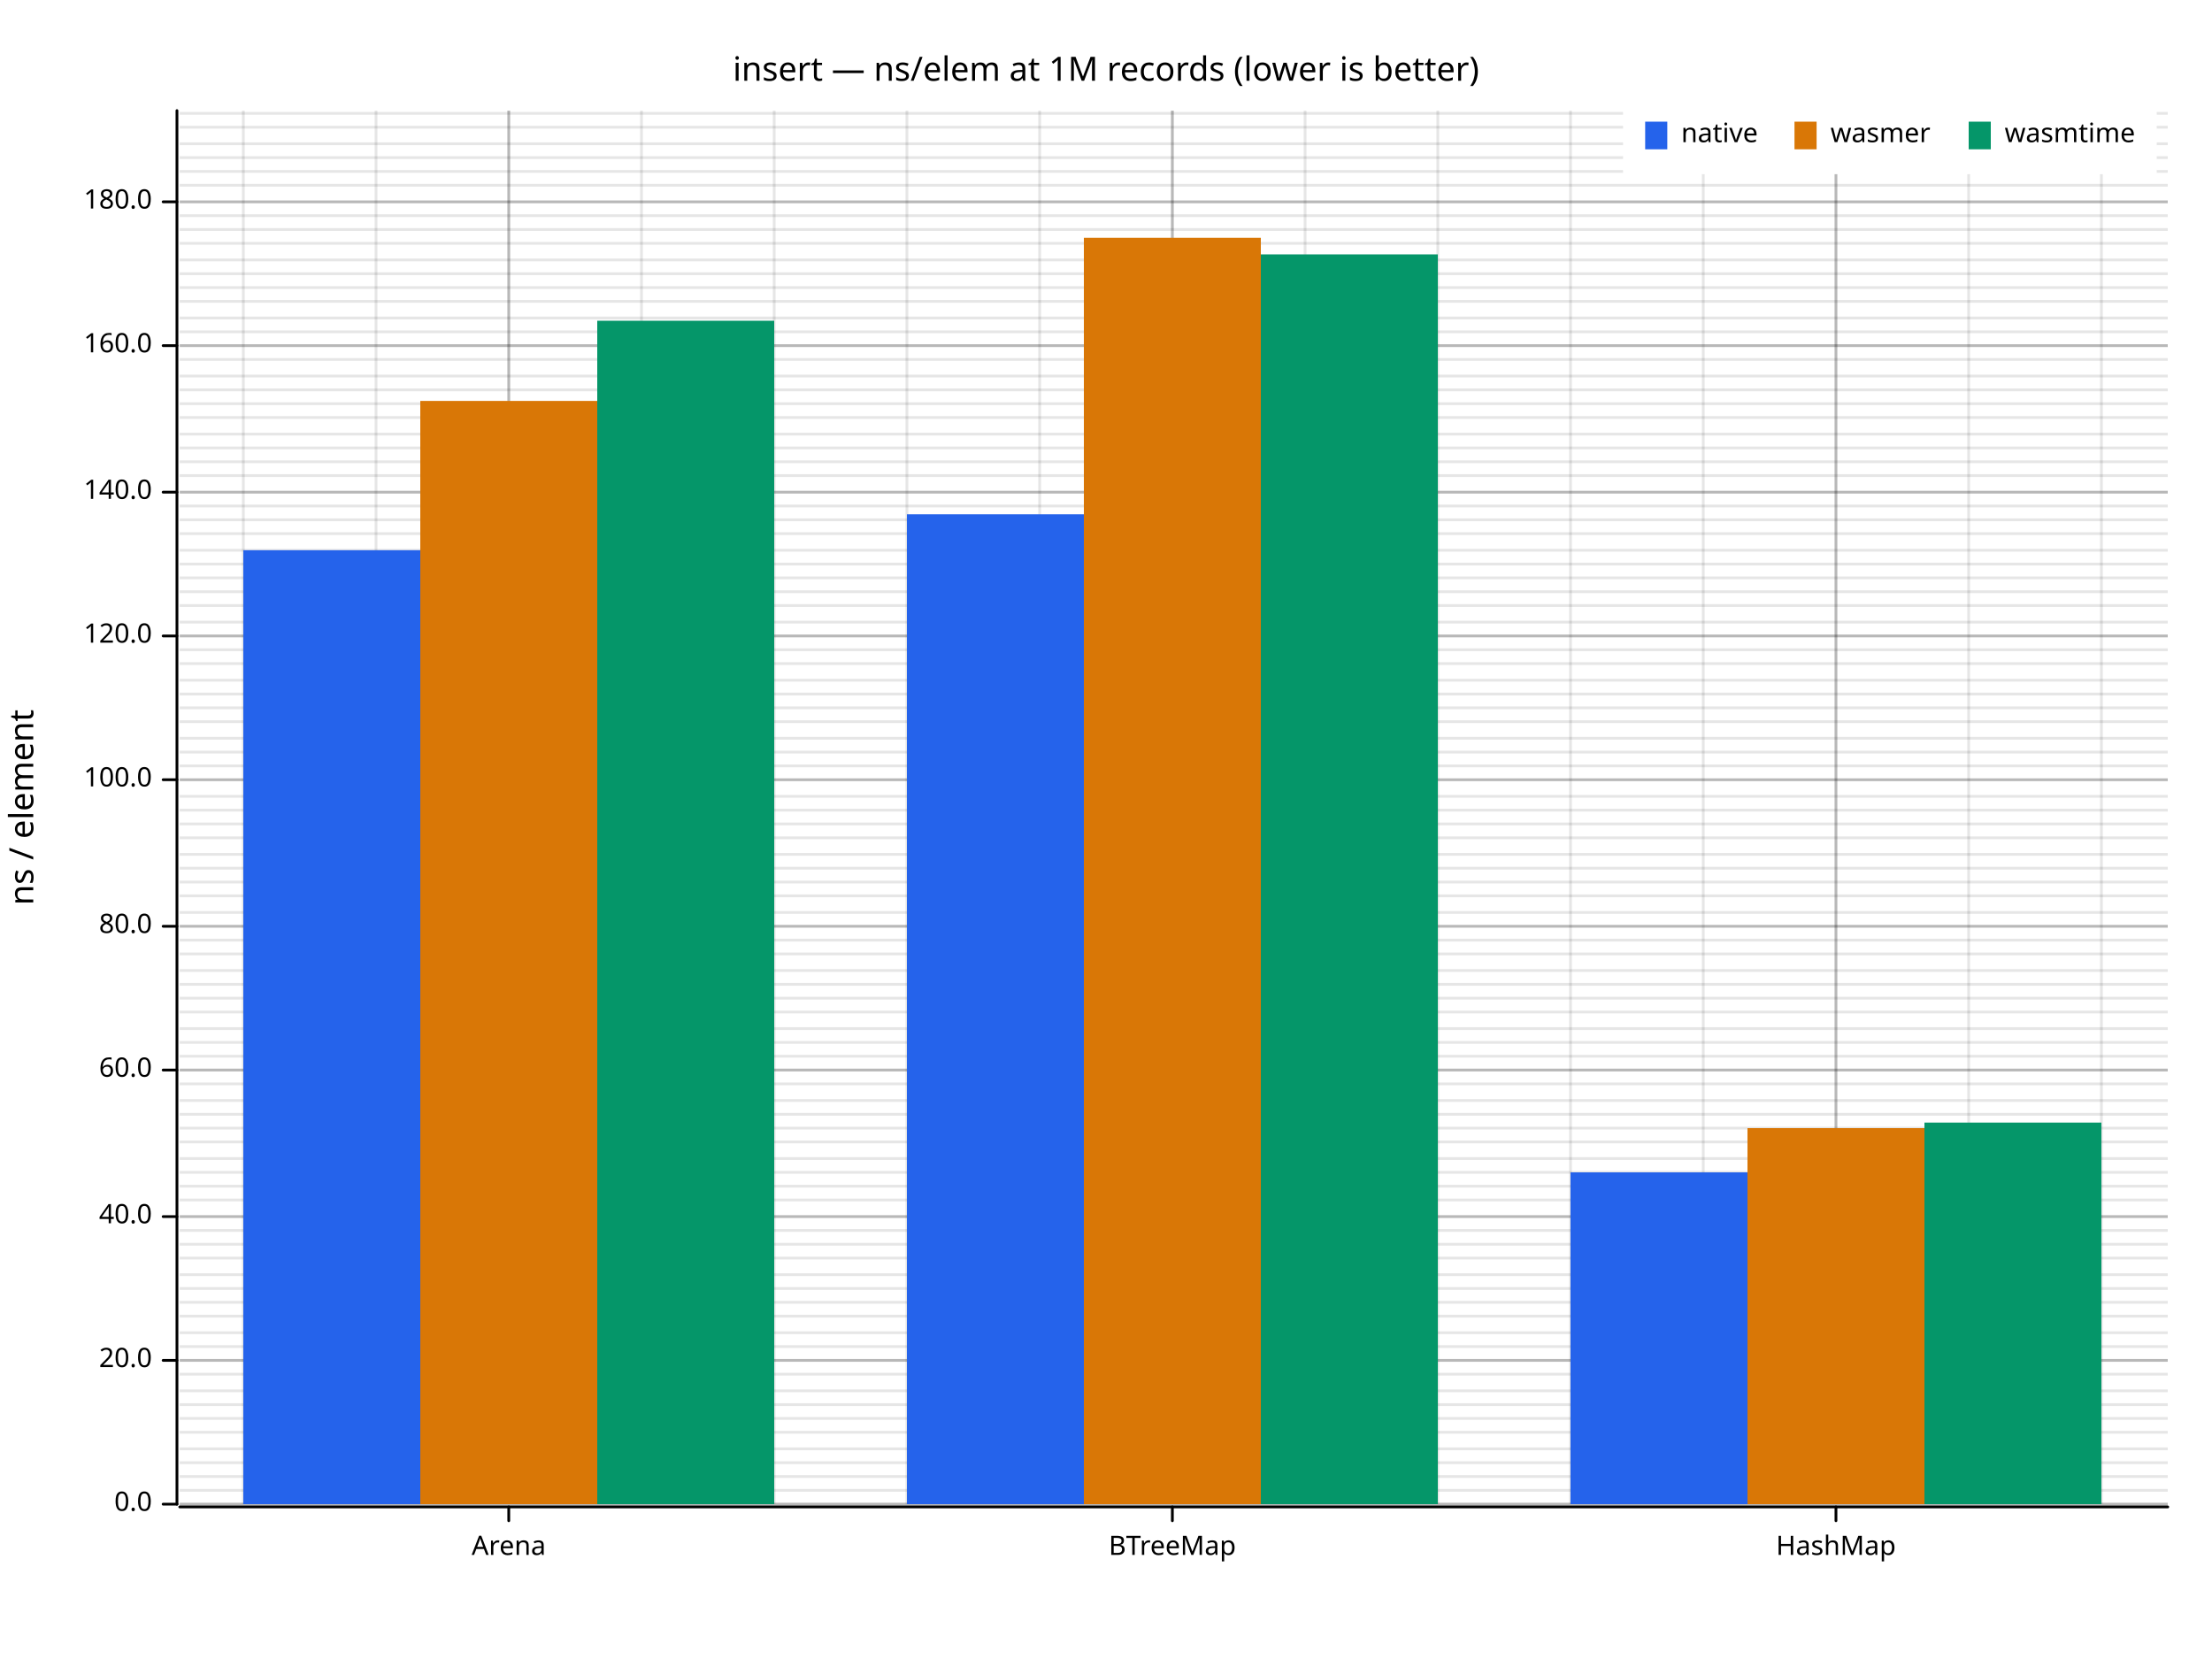
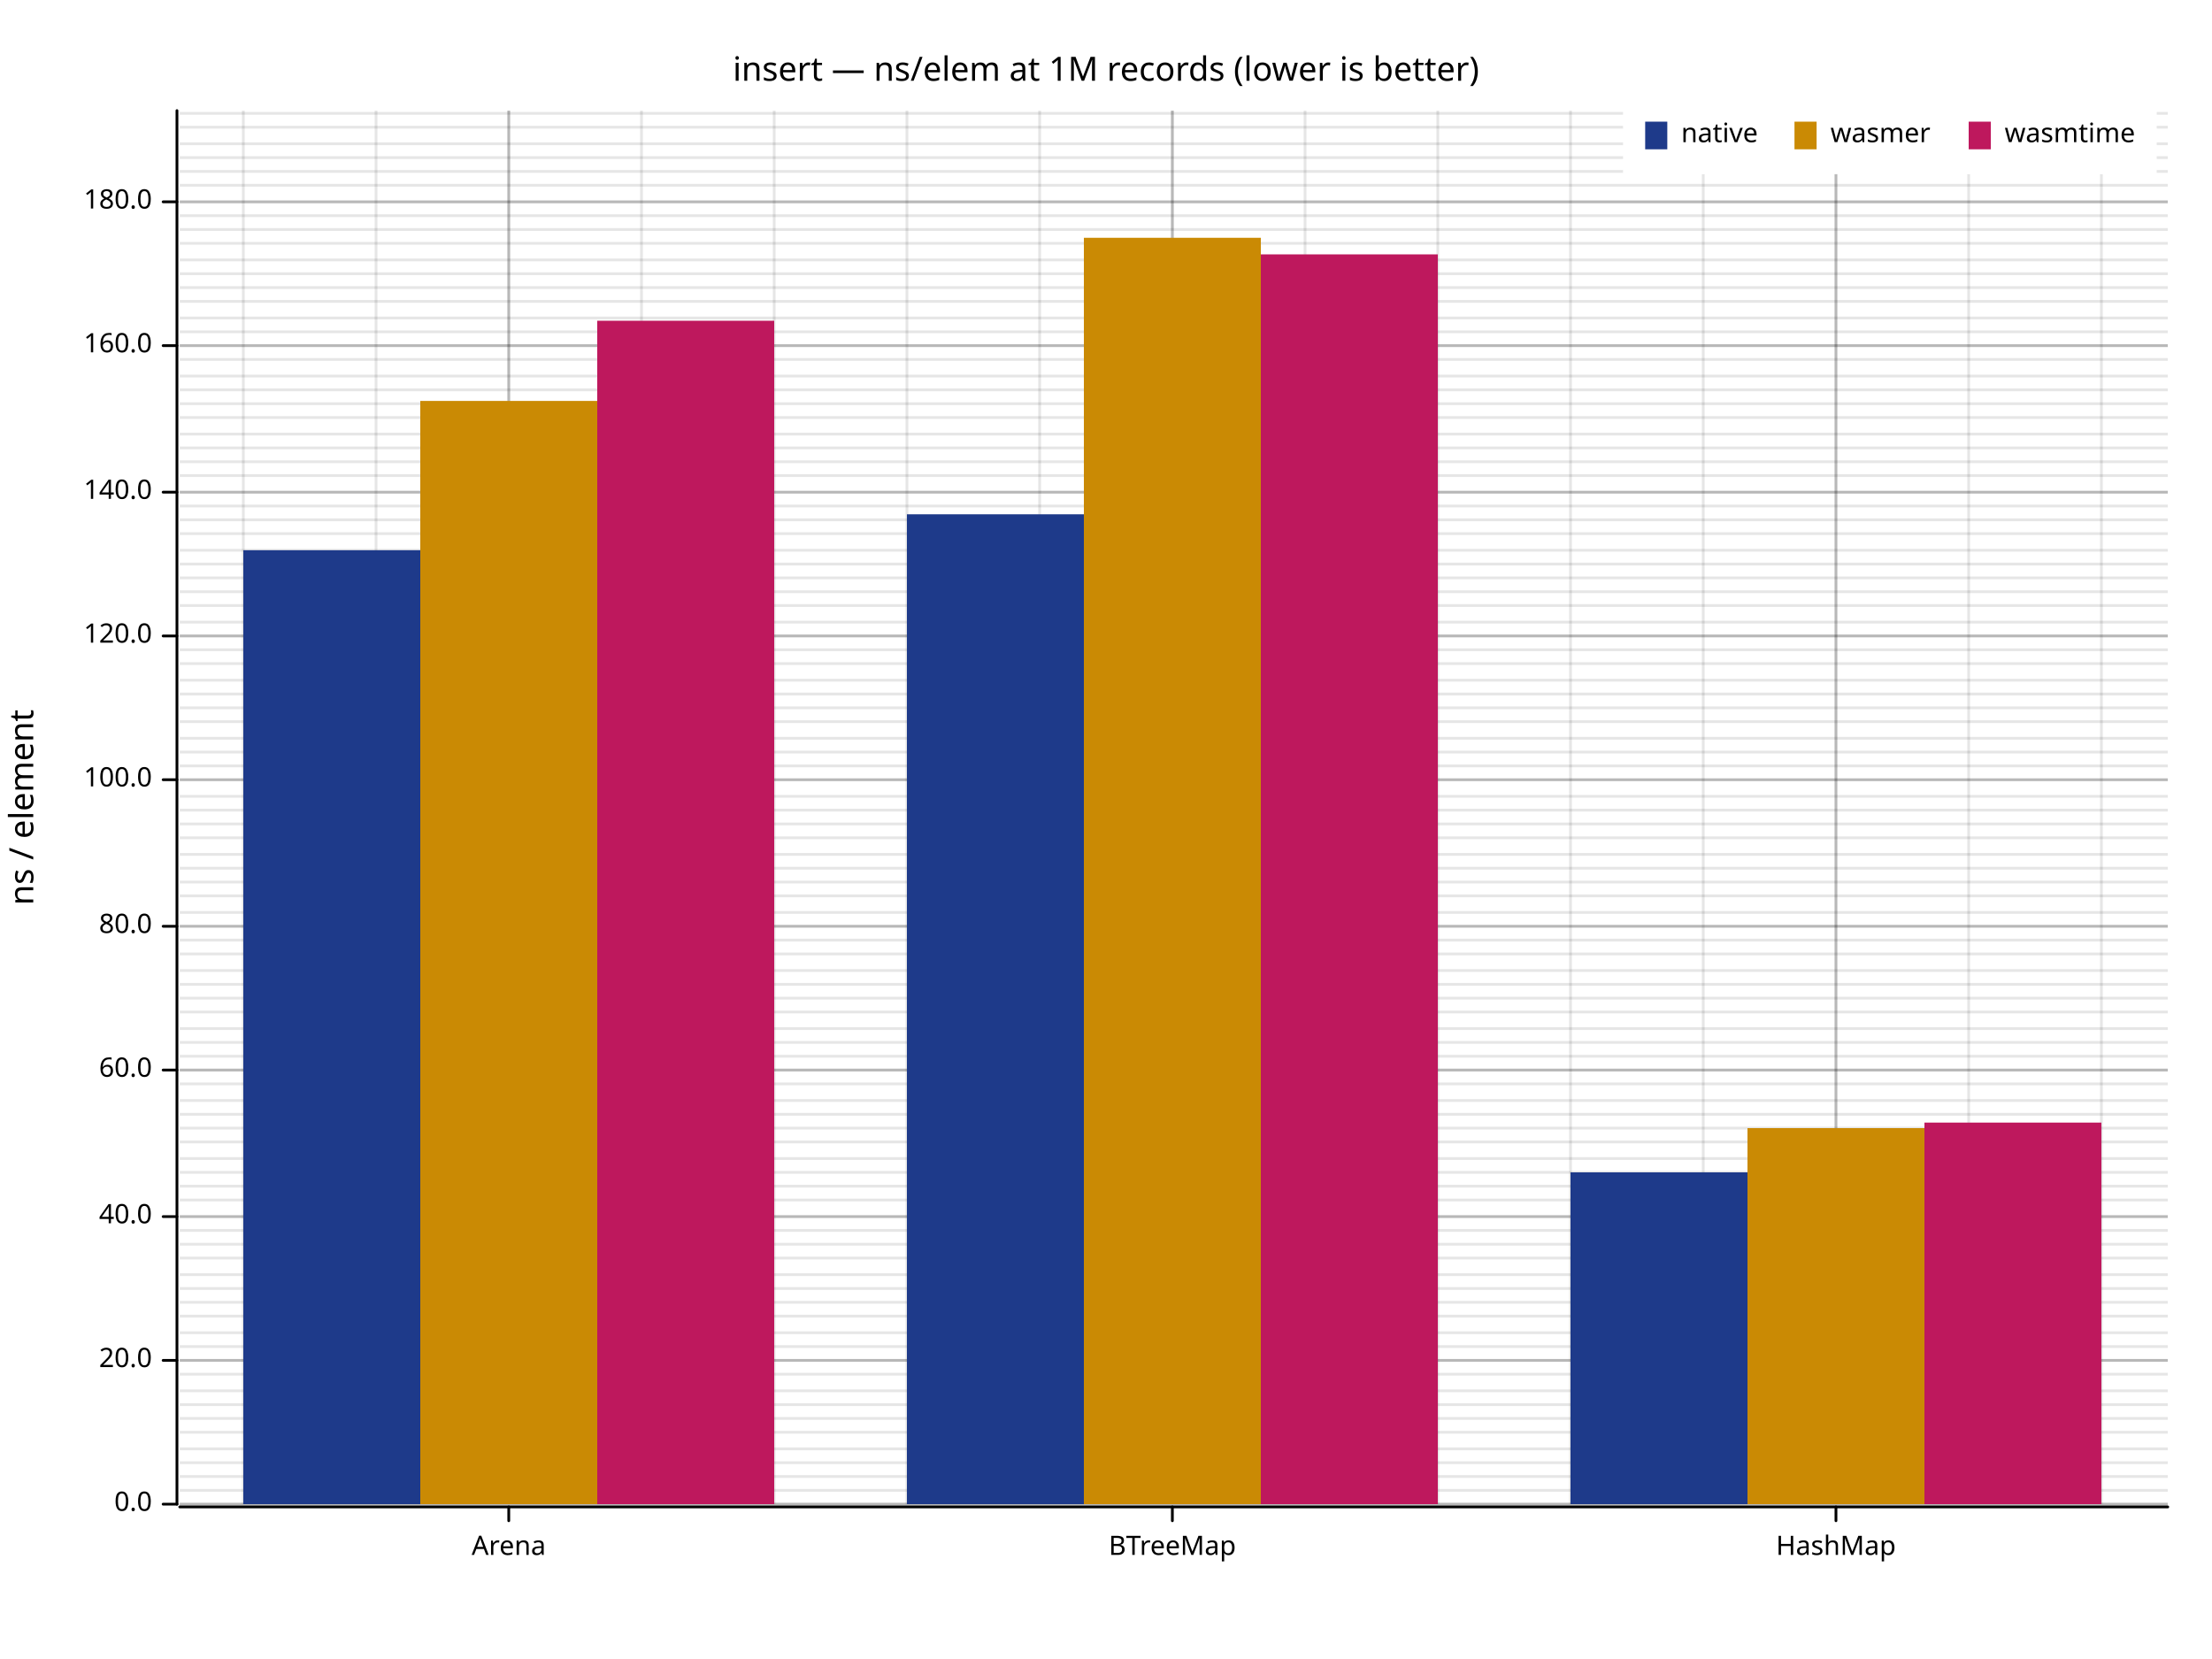
<svg xmlns="http://www.w3.org/2000/svg" width="800" height="600" viewBox="0 0 800 600">
  <rect x="0" y="0" width="800" height="600" opacity="1" fill="#FFFFFF" stroke="none" />
  <text x="400" y="20" dy="0.76em" text-anchor="middle" font-family="sans-serif" font-size="12.097" opacity="1" fill="#000000">
insert — ns/elem at 1M records (lower is better)
</text>
  <line opacity="0.1" stroke="#000000" stroke-width="1" x1="88" y1="544" x2="88" y2="40" />
  <line opacity="0.1" stroke="#000000" stroke-width="1" x1="136" y1="544" x2="136" y2="40" />
  <line opacity="0.1" stroke="#000000" stroke-width="1" x1="184" y1="544" x2="184" y2="40" />
  <line opacity="0.1" stroke="#000000" stroke-width="1" x1="232" y1="544" x2="232" y2="40" />
  <line opacity="0.1" stroke="#000000" stroke-width="1" x1="280" y1="544" x2="280" y2="40" />
  <line opacity="0.1" stroke="#000000" stroke-width="1" x1="328" y1="544" x2="328" y2="40" />
  <line opacity="0.1" stroke="#000000" stroke-width="1" x1="376" y1="544" x2="376" y2="40" />
  <line opacity="0.1" stroke="#000000" stroke-width="1" x1="424" y1="544" x2="424" y2="40" />
  <line opacity="0.1" stroke="#000000" stroke-width="1" x1="472" y1="544" x2="472" y2="40" />
  <line opacity="0.1" stroke="#000000" stroke-width="1" x1="520" y1="544" x2="520" y2="40" />
  <line opacity="0.1" stroke="#000000" stroke-width="1" x1="568" y1="544" x2="568" y2="40" />
  <line opacity="0.1" stroke="#000000" stroke-width="1" x1="616" y1="544" x2="616" y2="40" />
  <line opacity="0.1" stroke="#000000" stroke-width="1" x1="664" y1="544" x2="664" y2="40" />
  <line opacity="0.1" stroke="#000000" stroke-width="1" x1="712" y1="544" x2="712" y2="40" />
  <line opacity="0.1" stroke="#000000" stroke-width="1" x1="760" y1="544" x2="760" y2="40" />
  <line opacity="0.1" stroke="#000000" stroke-width="1" x1="65" y1="544" x2="784" y2="544" />
  <line opacity="0.1" stroke="#000000" stroke-width="1" x1="65" y1="539" x2="784" y2="539" />
  <line opacity="0.1" stroke="#000000" stroke-width="1" x1="65" y1="534" x2="784" y2="534" />
  <line opacity="0.1" stroke="#000000" stroke-width="1" x1="65" y1="529" x2="784" y2="529" />
  <line opacity="0.1" stroke="#000000" stroke-width="1" x1="65" y1="524" x2="784" y2="524" />
  <line opacity="0.1" stroke="#000000" stroke-width="1" x1="65" y1="518" x2="784" y2="518" />
  <line opacity="0.1" stroke="#000000" stroke-width="1" x1="65" y1="513" x2="784" y2="513" />
  <line opacity="0.1" stroke="#000000" stroke-width="1" x1="65" y1="508" x2="784" y2="508" />
  <line opacity="0.1" stroke="#000000" stroke-width="1" x1="65" y1="503" x2="784" y2="503" />
  <line opacity="0.1" stroke="#000000" stroke-width="1" x1="65" y1="497" x2="784" y2="497" />
  <line opacity="0.1" stroke="#000000" stroke-width="1" x1="65" y1="492" x2="784" y2="492" />
  <line opacity="0.1" stroke="#000000" stroke-width="1" x1="65" y1="487" x2="784" y2="487" />
  <line opacity="0.1" stroke="#000000" stroke-width="1" x1="65" y1="482" x2="784" y2="482" />
  <line opacity="0.1" stroke="#000000" stroke-width="1" x1="65" y1="476" x2="784" y2="476" />
  <line opacity="0.1" stroke="#000000" stroke-width="1" x1="65" y1="471" x2="784" y2="471" />
  <line opacity="0.1" stroke="#000000" stroke-width="1" x1="65" y1="466" x2="784" y2="466" />
  <line opacity="0.1" stroke="#000000" stroke-width="1" x1="65" y1="461" x2="784" y2="461" />
  <line opacity="0.1" stroke="#000000" stroke-width="1" x1="65" y1="455" x2="784" y2="455" />
  <line opacity="0.1" stroke="#000000" stroke-width="1" x1="65" y1="450" x2="784" y2="450" />
  <line opacity="0.1" stroke="#000000" stroke-width="1" x1="65" y1="445" x2="784" y2="445" />
  <line opacity="0.1" stroke="#000000" stroke-width="1" x1="65" y1="440" x2="784" y2="440" />
  <line opacity="0.1" stroke="#000000" stroke-width="1" x1="65" y1="434" x2="784" y2="434" />
  <line opacity="0.1" stroke="#000000" stroke-width="1" x1="65" y1="429" x2="784" y2="429" />
  <line opacity="0.1" stroke="#000000" stroke-width="1" x1="65" y1="424" x2="784" y2="424" />
  <line opacity="0.1" stroke="#000000" stroke-width="1" x1="65" y1="419" x2="784" y2="419" />
  <line opacity="0.1" stroke="#000000" stroke-width="1" x1="65" y1="413" x2="784" y2="413" />
  <line opacity="0.1" stroke="#000000" stroke-width="1" x1="65" y1="408" x2="784" y2="408" />
  <line opacity="0.1" stroke="#000000" stroke-width="1" x1="65" y1="403" x2="784" y2="403" />
  <line opacity="0.1" stroke="#000000" stroke-width="1" x1="65" y1="398" x2="784" y2="398" />
  <line opacity="0.1" stroke="#000000" stroke-width="1" x1="65" y1="392" x2="784" y2="392" />
  <line opacity="0.1" stroke="#000000" stroke-width="1" x1="65" y1="387" x2="784" y2="387" />
  <line opacity="0.1" stroke="#000000" stroke-width="1" x1="65" y1="382" x2="784" y2="382" />
  <line opacity="0.1" stroke="#000000" stroke-width="1" x1="65" y1="377" x2="784" y2="377" />
  <line opacity="0.1" stroke="#000000" stroke-width="1" x1="65" y1="372" x2="784" y2="372" />
  <line opacity="0.1" stroke="#000000" stroke-width="1" x1="65" y1="366" x2="784" y2="366" />
  <line opacity="0.1" stroke="#000000" stroke-width="1" x1="65" y1="361" x2="784" y2="361" />
  <line opacity="0.1" stroke="#000000" stroke-width="1" x1="65" y1="356" x2="784" y2="356" />
  <line opacity="0.1" stroke="#000000" stroke-width="1" x1="65" y1="351" x2="784" y2="351" />
  <line opacity="0.1" stroke="#000000" stroke-width="1" x1="65" y1="345" x2="784" y2="345" />
  <line opacity="0.1" stroke="#000000" stroke-width="1" x1="65" y1="340" x2="784" y2="340" />
  <line opacity="0.1" stroke="#000000" stroke-width="1" x1="65" y1="335" x2="784" y2="335" />
  <line opacity="0.1" stroke="#000000" stroke-width="1" x1="65" y1="330" x2="784" y2="330" />
  <line opacity="0.1" stroke="#000000" stroke-width="1" x1="65" y1="324" x2="784" y2="324" />
  <line opacity="0.1" stroke="#000000" stroke-width="1" x1="65" y1="319" x2="784" y2="319" />
  <line opacity="0.1" stroke="#000000" stroke-width="1" x1="65" y1="314" x2="784" y2="314" />
  <line opacity="0.1" stroke="#000000" stroke-width="1" x1="65" y1="309" x2="784" y2="309" />
  <line opacity="0.1" stroke="#000000" stroke-width="1" x1="65" y1="303" x2="784" y2="303" />
  <line opacity="0.1" stroke="#000000" stroke-width="1" x1="65" y1="298" x2="784" y2="298" />
  <line opacity="0.1" stroke="#000000" stroke-width="1" x1="65" y1="293" x2="784" y2="293" />
  <line opacity="0.1" stroke="#000000" stroke-width="1" x1="65" y1="288" x2="784" y2="288" />
  <line opacity="0.1" stroke="#000000" stroke-width="1" x1="65" y1="282" x2="784" y2="282" />
  <line opacity="0.1" stroke="#000000" stroke-width="1" x1="65" y1="277" x2="784" y2="277" />
  <line opacity="0.1" stroke="#000000" stroke-width="1" x1="65" y1="272" x2="784" y2="272" />
  <line opacity="0.1" stroke="#000000" stroke-width="1" x1="65" y1="267" x2="784" y2="267" />
  <line opacity="0.1" stroke="#000000" stroke-width="1" x1="65" y1="261" x2="784" y2="261" />
  <line opacity="0.1" stroke="#000000" stroke-width="1" x1="65" y1="256" x2="784" y2="256" />
  <line opacity="0.1" stroke="#000000" stroke-width="1" x1="65" y1="251" x2="784" y2="251" />
  <line opacity="0.1" stroke="#000000" stroke-width="1" x1="65" y1="246" x2="784" y2="246" />
  <line opacity="0.1" stroke="#000000" stroke-width="1" x1="65" y1="240" x2="784" y2="240" />
  <line opacity="0.1" stroke="#000000" stroke-width="1" x1="65" y1="235" x2="784" y2="235" />
  <line opacity="0.1" stroke="#000000" stroke-width="1" x1="65" y1="230" x2="784" y2="230" />
  <line opacity="0.1" stroke="#000000" stroke-width="1" x1="65" y1="225" x2="784" y2="225" />
  <line opacity="0.1" stroke="#000000" stroke-width="1" x1="65" y1="219" x2="784" y2="219" />
  <line opacity="0.1" stroke="#000000" stroke-width="1" x1="65" y1="214" x2="784" y2="214" />
  <line opacity="0.1" stroke="#000000" stroke-width="1" x1="65" y1="209" x2="784" y2="209" />
  <line opacity="0.1" stroke="#000000" stroke-width="1" x1="65" y1="204" x2="784" y2="204" />
  <line opacity="0.1" stroke="#000000" stroke-width="1" x1="65" y1="199" x2="784" y2="199" />
  <line opacity="0.1" stroke="#000000" stroke-width="1" x1="65" y1="193" x2="784" y2="193" />
  <line opacity="0.1" stroke="#000000" stroke-width="1" x1="65" y1="188" x2="784" y2="188" />
  <line opacity="0.1" stroke="#000000" stroke-width="1" x1="65" y1="183" x2="784" y2="183" />
  <line opacity="0.1" stroke="#000000" stroke-width="1" x1="65" y1="178" x2="784" y2="178" />
  <line opacity="0.1" stroke="#000000" stroke-width="1" x1="65" y1="172" x2="784" y2="172" />
  <line opacity="0.1" stroke="#000000" stroke-width="1" x1="65" y1="167" x2="784" y2="167" />
  <line opacity="0.1" stroke="#000000" stroke-width="1" x1="65" y1="162" x2="784" y2="162" />
  <line opacity="0.1" stroke="#000000" stroke-width="1" x1="65" y1="157" x2="784" y2="157" />
  <line opacity="0.1" stroke="#000000" stroke-width="1" x1="65" y1="151" x2="784" y2="151" />
  <line opacity="0.1" stroke="#000000" stroke-width="1" x1="65" y1="146" x2="784" y2="146" />
  <line opacity="0.1" stroke="#000000" stroke-width="1" x1="65" y1="141" x2="784" y2="141" />
  <line opacity="0.1" stroke="#000000" stroke-width="1" x1="65" y1="136" x2="784" y2="136" />
  <line opacity="0.1" stroke="#000000" stroke-width="1" x1="65" y1="130" x2="784" y2="130" />
  <line opacity="0.1" stroke="#000000" stroke-width="1" x1="65" y1="125" x2="784" y2="125" />
  <line opacity="0.1" stroke="#000000" stroke-width="1" x1="65" y1="120" x2="784" y2="120" />
  <line opacity="0.1" stroke="#000000" stroke-width="1" x1="65" y1="115" x2="784" y2="115" />
  <line opacity="0.1" stroke="#000000" stroke-width="1" x1="65" y1="109" x2="784" y2="109" />
  <line opacity="0.1" stroke="#000000" stroke-width="1" x1="65" y1="104" x2="784" y2="104" />
  <line opacity="0.1" stroke="#000000" stroke-width="1" x1="65" y1="99" x2="784" y2="99" />
  <line opacity="0.1" stroke="#000000" stroke-width="1" x1="65" y1="94" x2="784" y2="94" />
  <line opacity="0.1" stroke="#000000" stroke-width="1" x1="65" y1="88" x2="784" y2="88" />
  <line opacity="0.1" stroke="#000000" stroke-width="1" x1="65" y1="83" x2="784" y2="83" />
  <line opacity="0.1" stroke="#000000" stroke-width="1" x1="65" y1="78" x2="784" y2="78" />
  <line opacity="0.1" stroke="#000000" stroke-width="1" x1="65" y1="73" x2="784" y2="73" />
  <line opacity="0.1" stroke="#000000" stroke-width="1" x1="65" y1="67" x2="784" y2="67" />
  <line opacity="0.1" stroke="#000000" stroke-width="1" x1="65" y1="62" x2="784" y2="62" />
  <line opacity="0.1" stroke="#000000" stroke-width="1" x1="65" y1="57" x2="784" y2="57" />
  <line opacity="0.1" stroke="#000000" stroke-width="1" x1="65" y1="52" x2="784" y2="52" />
  <line opacity="0.1" stroke="#000000" stroke-width="1" x1="65" y1="46" x2="784" y2="46" />
  <line opacity="0.1" stroke="#000000" stroke-width="1" x1="65" y1="41" x2="784" y2="41" />
  <line opacity="0.2" stroke="#000000" stroke-width="1" x1="184" y1="544" x2="184" y2="40" />
  <line opacity="0.2" stroke="#000000" stroke-width="1" x1="424" y1="544" x2="424" y2="40" />
  <line opacity="0.2" stroke="#000000" stroke-width="1" x1="664" y1="544" x2="664" y2="40" />
  <line opacity="0.2" stroke="#000000" stroke-width="1" x1="65" y1="544" x2="784" y2="544" />
  <line opacity="0.2" stroke="#000000" stroke-width="1" x1="65" y1="492" x2="784" y2="492" />
  <line opacity="0.2" stroke="#000000" stroke-width="1" x1="65" y1="440" x2="784" y2="440" />
  <line opacity="0.2" stroke="#000000" stroke-width="1" x1="65" y1="387" x2="784" y2="387" />
  <line opacity="0.2" stroke="#000000" stroke-width="1" x1="65" y1="335" x2="784" y2="335" />
  <line opacity="0.2" stroke="#000000" stroke-width="1" x1="65" y1="282" x2="784" y2="282" />
  <line opacity="0.2" stroke="#000000" stroke-width="1" x1="65" y1="230" x2="784" y2="230" />
  <line opacity="0.2" stroke="#000000" stroke-width="1" x1="65" y1="178" x2="784" y2="178" />
  <line opacity="0.2" stroke="#000000" stroke-width="1" x1="65" y1="125" x2="784" y2="125" />
  <line opacity="0.2" stroke="#000000" stroke-width="1" x1="65" y1="73" x2="784" y2="73" />
  <polyline stroke-linejoin="round" stroke-linecap="round" fill="none" opacity="1" stroke="#000000" stroke-width="1" points="64,40 64,544 " />
  <text x="55" y="544" dy="0.5ex" text-anchor="end" font-family="sans-serif" font-size="9.677" opacity="1" fill="#000000">
0.0
</text>
  <polyline stroke-linejoin="round" stroke-linecap="round" fill="none" opacity="1" stroke="#000000" stroke-width="1" points="59,544 64,544 " />
  <text x="55" y="492" dy="0.5ex" text-anchor="end" font-family="sans-serif" font-size="9.677" opacity="1" fill="#000000">
20.0
</text>
  <polyline stroke-linejoin="round" stroke-linecap="round" fill="none" opacity="1" stroke="#000000" stroke-width="1" points="59,492 64,492 " />
  <text x="55" y="440" dy="0.5ex" text-anchor="end" font-family="sans-serif" font-size="9.677" opacity="1" fill="#000000">
40.0
</text>
  <polyline stroke-linejoin="round" stroke-linecap="round" fill="none" opacity="1" stroke="#000000" stroke-width="1" points="59,440 64,440 " />
  <text x="55" y="387" dy="0.5ex" text-anchor="end" font-family="sans-serif" font-size="9.677" opacity="1" fill="#000000">
60.0
</text>
  <polyline stroke-linejoin="round" stroke-linecap="round" fill="none" opacity="1" stroke="#000000" stroke-width="1" points="59,387 64,387 " />
  <text x="55" y="335" dy="0.5ex" text-anchor="end" font-family="sans-serif" font-size="9.677" opacity="1" fill="#000000">
80.0
</text>
  <polyline stroke-linejoin="round" stroke-linecap="round" fill="none" opacity="1" stroke="#000000" stroke-width="1" points="59,335 64,335 " />
  <text x="55" y="282" dy="0.5ex" text-anchor="end" font-family="sans-serif" font-size="9.677" opacity="1" fill="#000000">
100.0
</text>
  <polyline stroke-linejoin="round" stroke-linecap="round" fill="none" opacity="1" stroke="#000000" stroke-width="1" points="59,282 64,282 " />
  <text x="55" y="230" dy="0.5ex" text-anchor="end" font-family="sans-serif" font-size="9.677" opacity="1" fill="#000000">
120.0
</text>
  <polyline stroke-linejoin="round" stroke-linecap="round" fill="none" opacity="1" stroke="#000000" stroke-width="1" points="59,230 64,230 " />
  <text x="55" y="178" dy="0.5ex" text-anchor="end" font-family="sans-serif" font-size="9.677" opacity="1" fill="#000000">
140.0
</text>
  <polyline stroke-linejoin="round" stroke-linecap="round" fill="none" opacity="1" stroke="#000000" stroke-width="1" points="59,178 64,178 " />
  <text x="55" y="125" dy="0.5ex" text-anchor="end" font-family="sans-serif" font-size="9.677" opacity="1" fill="#000000">
160.0
</text>
  <polyline stroke-linejoin="round" stroke-linecap="round" fill="none" opacity="1" stroke="#000000" stroke-width="1" points="59,125 64,125 " />
  <text x="55" y="73" dy="0.5ex" text-anchor="end" font-family="sans-serif" font-size="9.677" opacity="1" fill="#000000">
180.0
</text>
  <polyline stroke-linejoin="round" stroke-linecap="round" fill="none" opacity="1" stroke="#000000" stroke-width="1" points="59,73 64,73 " />
  <polyline stroke-linejoin="round" stroke-linecap="round" fill="none" opacity="1" stroke="#000000" stroke-width="1" points="65,545 784,545 " />
  <text x="184" y="555" dy="0.76em" text-anchor="middle" font-family="sans-serif" font-size="9.677" opacity="1" fill="#000000">
Arena
</text>
  <polyline stroke-linejoin="round" stroke-linecap="round" fill="none" opacity="1" stroke="#000000" stroke-width="1" points="184,545 184,550 " />
  <text x="424" y="555" dy="0.76em" text-anchor="middle" font-family="sans-serif" font-size="9.677" opacity="1" fill="#000000">
BTreeMap
</text>
  <polyline stroke-linejoin="round" stroke-linecap="round" fill="none" opacity="1" stroke="#000000" stroke-width="1" points="424,545 424,550 " />
  <text x="664" y="555" dy="0.76em" text-anchor="middle" font-family="sans-serif" font-size="9.677" opacity="1" fill="#000000">
HashMap
</text>
  <polyline stroke-linejoin="round" stroke-linecap="round" fill="none" opacity="1" stroke="#000000" stroke-width="1" points="664,545 664,550 " />
-   <rect x="88" y="199" width="64" height="345" opacity="1" fill="#2563EB" stroke="none" />
-   <rect x="328" y="186" width="64" height="358" opacity="1" fill="#2563EB" stroke="none" />
-   <rect x="568" y="424" width="64" height="120" opacity="1" fill="#2563EB" stroke="none" />
-   <rect x="152" y="145" width="64" height="399" opacity="1" fill="#D97706" stroke="none" />
-   <rect x="392" y="86" width="64" height="458" opacity="1" fill="#D97706" stroke="none" />
-   <rect x="632" y="408" width="64" height="136" opacity="1" fill="#D97706" stroke="none" />
-   <rect x="216" y="116" width="64" height="428" opacity="1" fill="#059669" stroke="none" />
-   <rect x="456" y="92" width="64" height="452" opacity="1" fill="#059669" stroke="none" />
-   <rect x="696" y="406" width="64" height="138" opacity="1" fill="#059669" stroke="none" />
+   <rect x="88" y="199" width="64" height="345" opacity="1" fill="#1E3A8A" stroke="none" />
+   <rect x="328" y="186" width="64" height="358" opacity="1" fill="#1E3A8A" stroke="none" />
+   <rect x="568" y="424" width="64" height="120" opacity="1" fill="#1E3A8A" stroke="none" />
+   <rect x="152" y="145" width="64" height="399" opacity="1" fill="#CA8A04" stroke="none" />
+   <rect x="392" y="86" width="64" height="458" opacity="1" fill="#CA8A04" stroke="none" />
+   <rect x="632" y="408" width="64" height="136" opacity="1" fill="#CA8A04" stroke="none" />
+   <rect x="216" y="116" width="64" height="428" opacity="1" fill="#BE185D" stroke="none" />
+   <rect x="456" y="92" width="64" height="452" opacity="1" fill="#BE185D" stroke="none" />
+   <rect x="696" y="406" width="64" height="138" opacity="1" fill="#BE185D" stroke="none" />
  <rect x="587" y="35" width="193" height="28" opacity="1" fill="#FFFFFF" stroke="none" />
-   <rect x="595" y="44" width="8" height="10" opacity="1" fill="#2563EB" stroke="none" />
+   <rect x="595" y="44" width="8" height="10" opacity="1" fill="#1E3A8A" stroke="none" />
  <text x="608" y="49" dy="0.5ex" text-anchor="start" font-family="sans-serif" font-size="9.677" opacity="1" fill="#000000">
native
</text>
-   <rect x="649" y="44" width="8" height="10" opacity="1" fill="#D97706" stroke="none" />
+   <rect x="649" y="44" width="8" height="10" opacity="1" fill="#CA8A04" stroke="none" />
  <text x="662" y="49" dy="0.5ex" text-anchor="start" font-family="sans-serif" font-size="9.677" opacity="1" fill="#000000">
wasmer
</text>
-   <rect x="712" y="44" width="8" height="10" opacity="1" fill="#059669" stroke="none" />
+   <rect x="712" y="44" width="8" height="10" opacity="1" fill="#BE185D" stroke="none" />
  <text x="725" y="49" dy="0.5ex" text-anchor="start" font-family="sans-serif" font-size="9.677" opacity="1" fill="#000000">
wasmtime
</text>
  <text x="425" y="595" dy="-0.5ex" text-anchor="middle" font-family="sans-serif" font-size="12.097" opacity="1" fill="#000000">

</text>
  <text x="9" y="292" dy="0.5ex" text-anchor="middle" font-family="sans-serif" font-size="12.097" opacity="1" fill="#000000" transform="rotate(270, 9, 292)">
ns / element
</text>
</svg>
